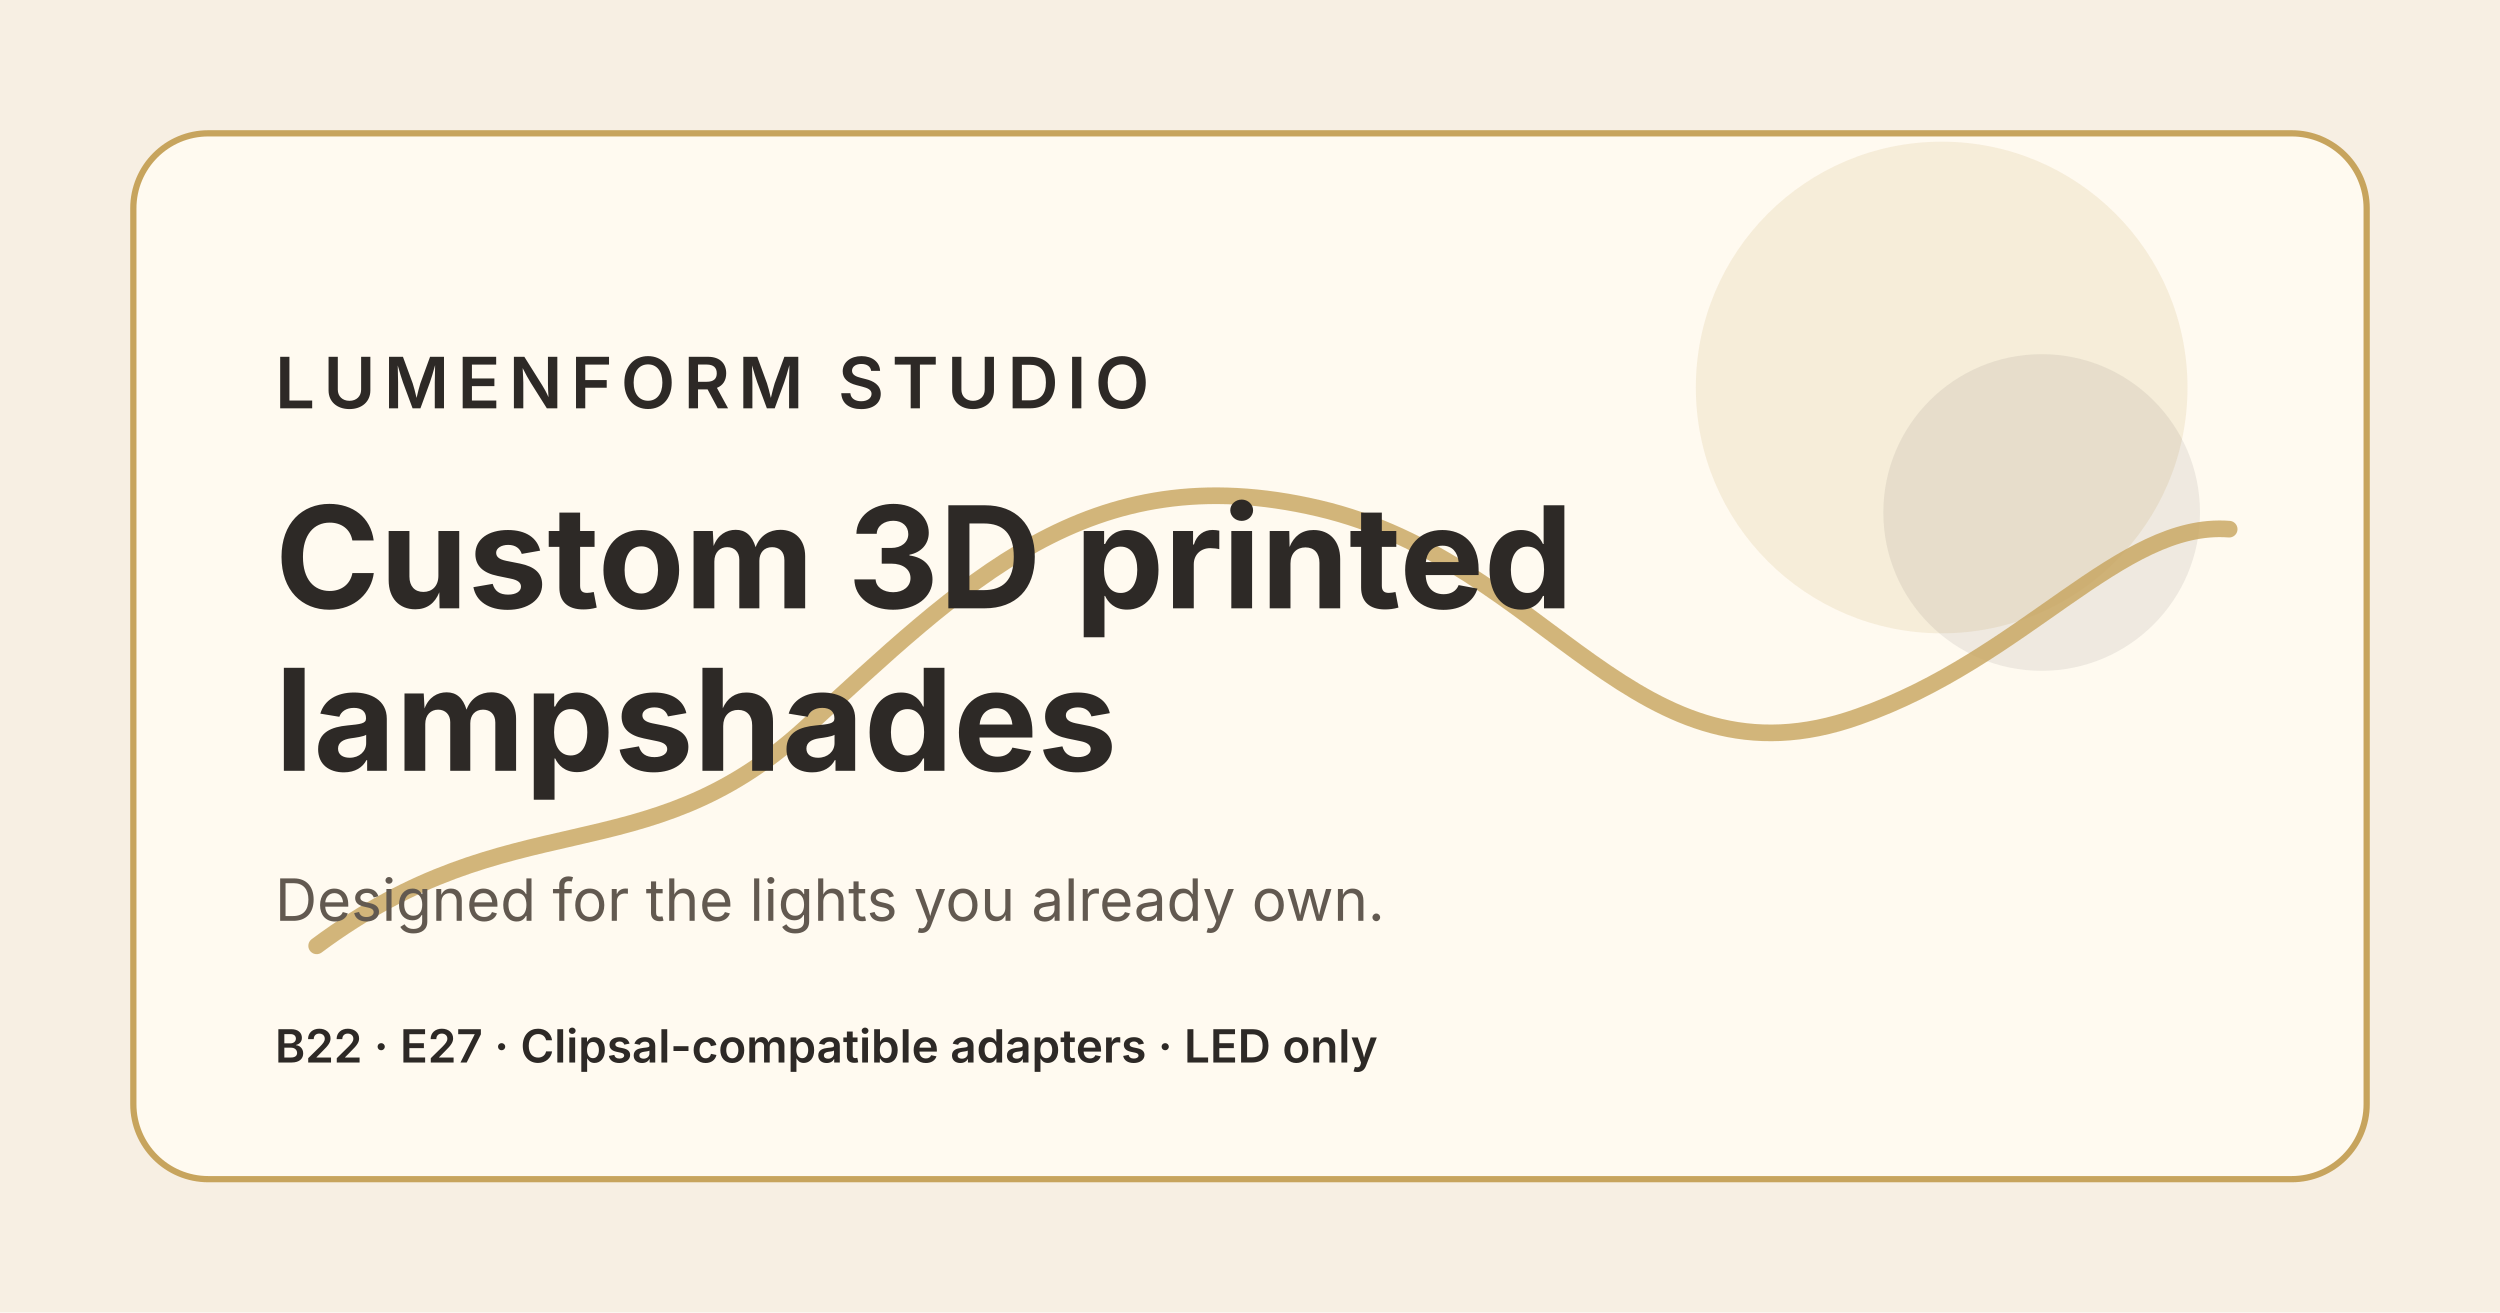
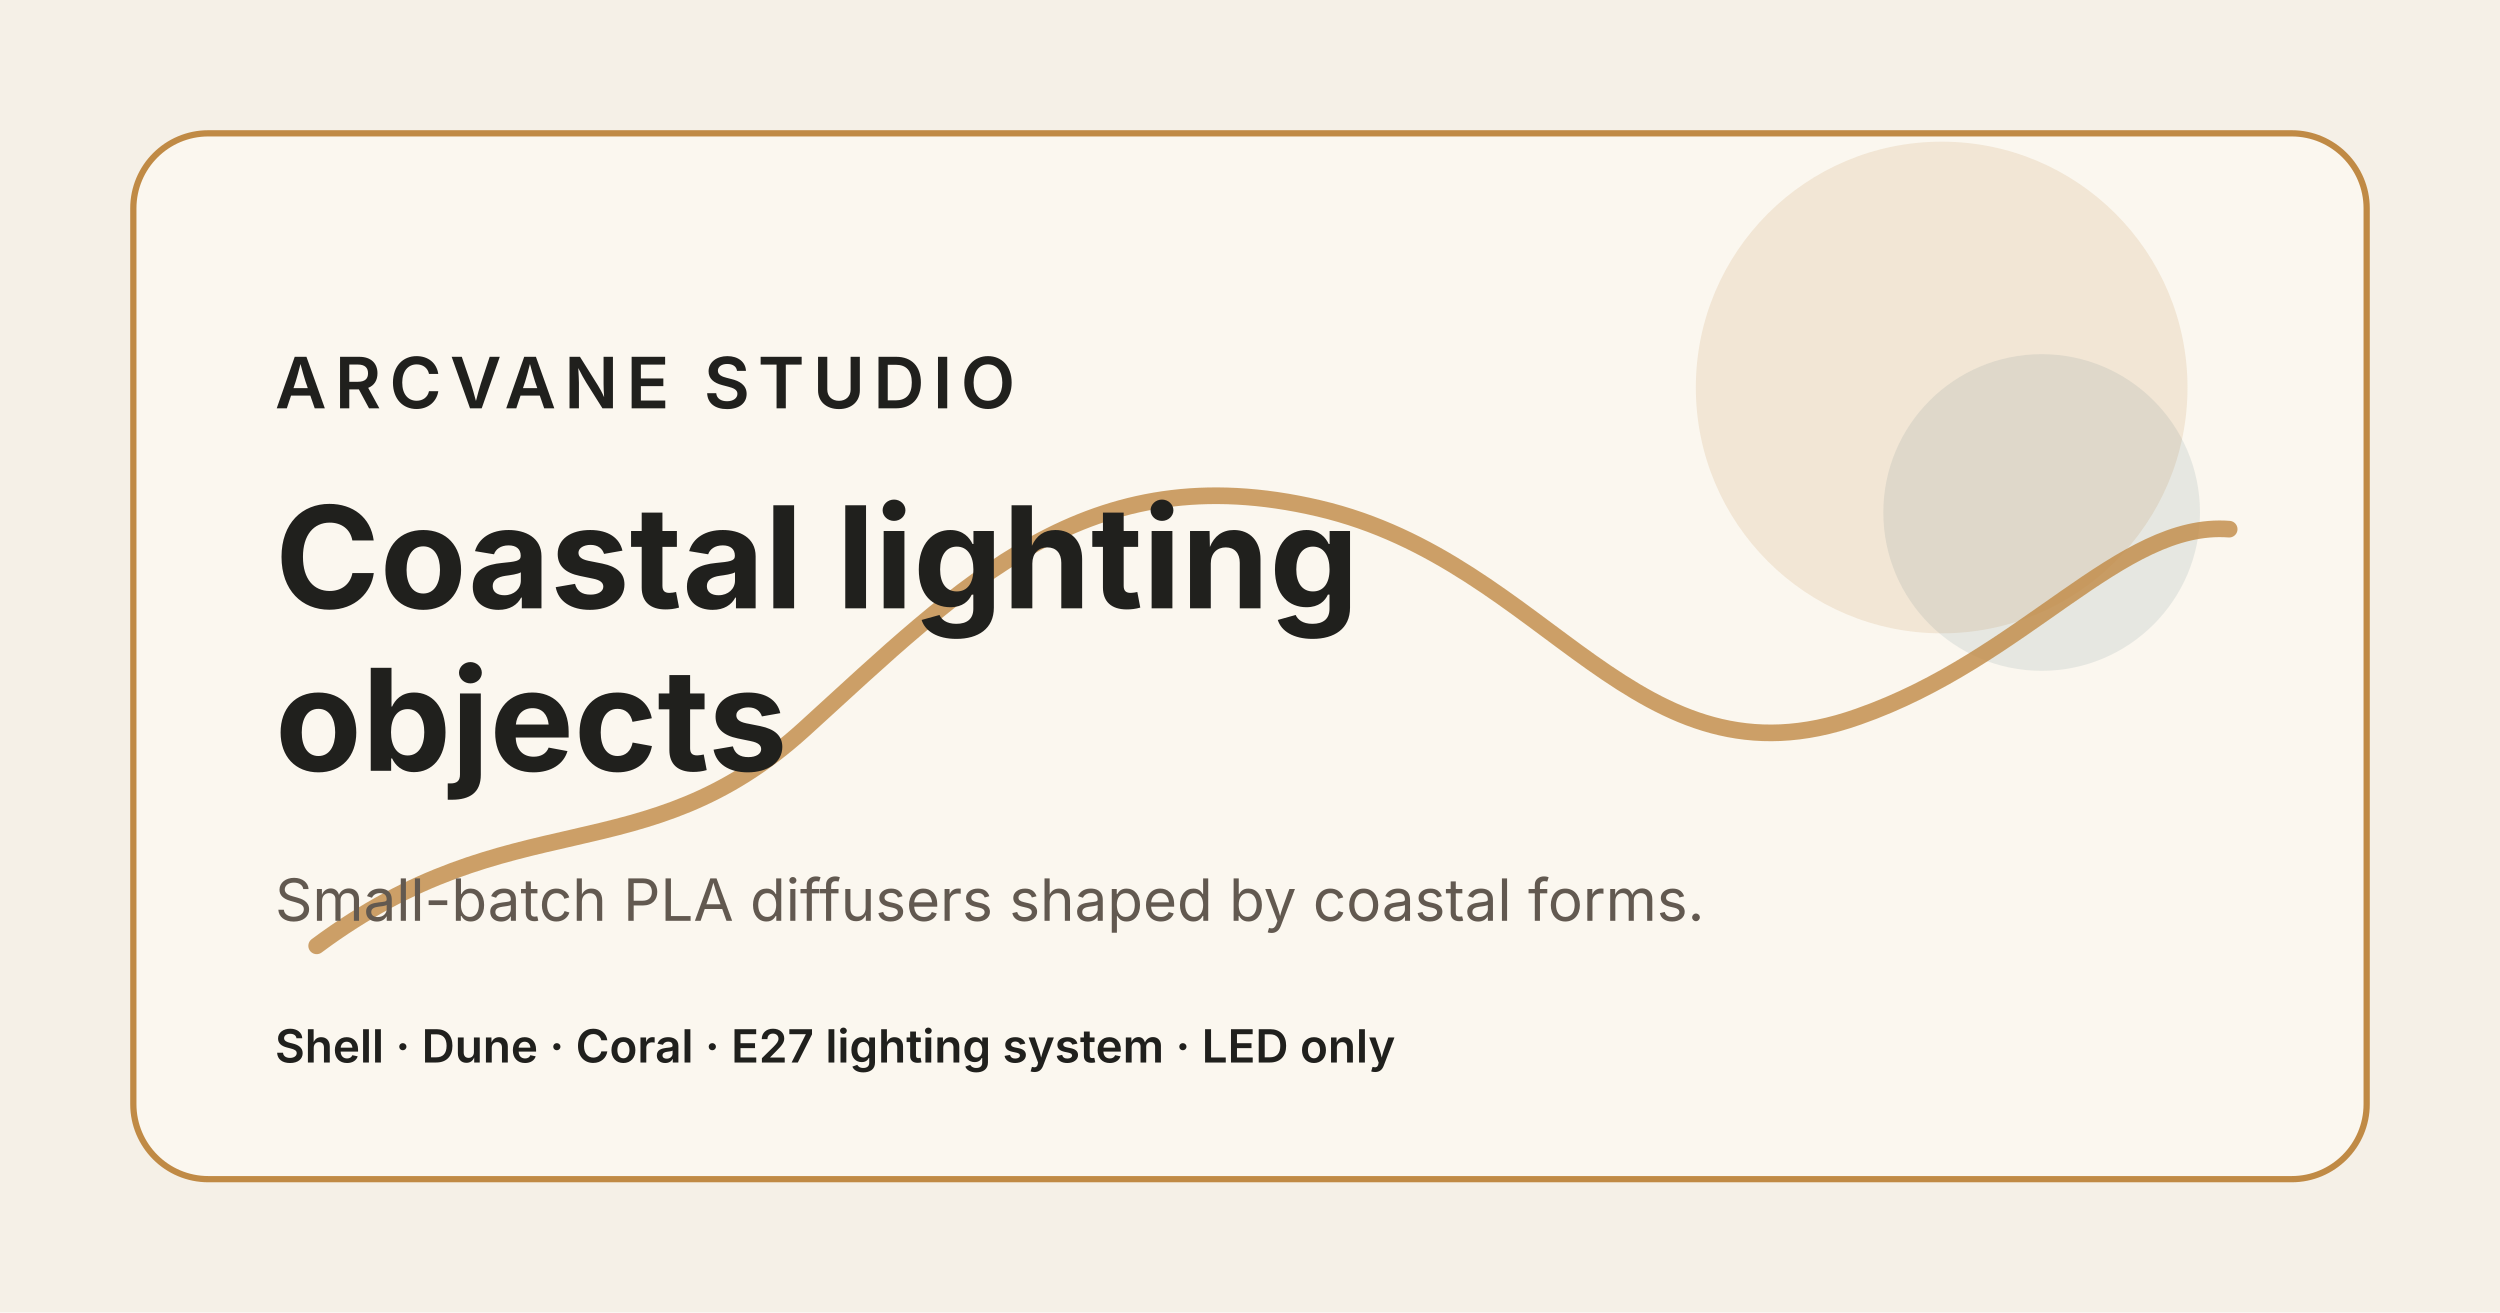
<svg xmlns="http://www.w3.org/2000/svg" width="1200" height="630" viewBox="0 0 1200 630" role="img" aria-labelledby="title desc">
-   <rect width="1200" height="630" fill="#f7efe3" />
-   <rect x="64" y="64" width="1072" height="502" rx="36" fill="#fffaf0" stroke="#c7a45d" stroke-width="3" />
-   <circle cx="932" cy="186" r="118" fill="#c7a45d" opacity="0.16" />
-   <circle cx="980" cy="246" r="76" fill="#2d2926" opacity="0.08" />
-   <path d="M152 454C246 384 309 420 386 350C463 280 522 218 633 244C744 270 785 382 892 344C972 316 1018 250 1070 254" fill="none" stroke="#c7a45d" stroke-width="8" stroke-linecap="round" opacity="0.8" />
-   <text x="132" y="196" fill="#2d2926" font-family="Inter, Arial, sans-serif" font-size="34" font-weight="600" letter-spacing="4">LUMENFORM STUDIO</text>
-   <text x="132" y="292" fill="#2d2926" font-family="Inter, Arial, sans-serif" font-size="68" font-weight="700">Custom 3D printed</text>
-   <text x="132" y="370" fill="#2d2926" font-family="Inter, Arial, sans-serif" font-size="68" font-weight="700">lampshades</text>
-   <text x="132" y="442" fill="#625950" font-family="Inter, Arial, sans-serif" font-size="28" font-weight="400">Designed for the lights you already own.</text>
-   <text x="132" y="510" fill="#2d2926" font-family="Inter, Arial, sans-serif" font-size="22" font-weight="600">B22 · E27 · Clipsal-compatible adapters · LED only</text>
+   <rect width="1200" height="630" fill="#f5f0e7" />
+   <rect x="64" y="64" width="1072" height="502" rx="36" fill="#fbf7ef" stroke="#c08a45" stroke-width="3" />
+   <circle cx="932" cy="186" r="118" fill="#c08a45" opacity="0.16" />
+   <circle cx="980" cy="246" r="76" fill="#4f6f78" opacity="0.12" />
+   <path d="M152 454C246 384 309 420 386 350C463 280 522 218 633 244C744 270 785 382 892 344C972 316 1018 250 1070 254" fill="none" stroke="#c08a45" stroke-width="8" stroke-linecap="round" opacity="0.8" />
+   <text x="132" y="196" fill="#20201d" font-family="Inter, Arial, sans-serif" font-size="34" font-weight="600" letter-spacing="4">ARCVANE STUDIO</text>
+   <text x="132" y="292" fill="#20201d" font-family="Inter, Arial, sans-serif" font-size="68" font-weight="700">Coastal lighting</text>
+   <text x="132" y="370" fill="#20201d" font-family="Inter, Arial, sans-serif" font-size="68" font-weight="700">objects</text>
+   <text x="132" y="442" fill="#625950" font-family="Inter, Arial, sans-serif" font-size="28" font-weight="400">Small-batch PLA diffusers shaped by coastal forms.</text>
+   <text x="132" y="510" fill="#20201d" font-family="Inter, Arial, sans-serif" font-size="22" font-weight="600">Shell · Dune · Coral · E27 lighting system · LED only</text>
</svg>
